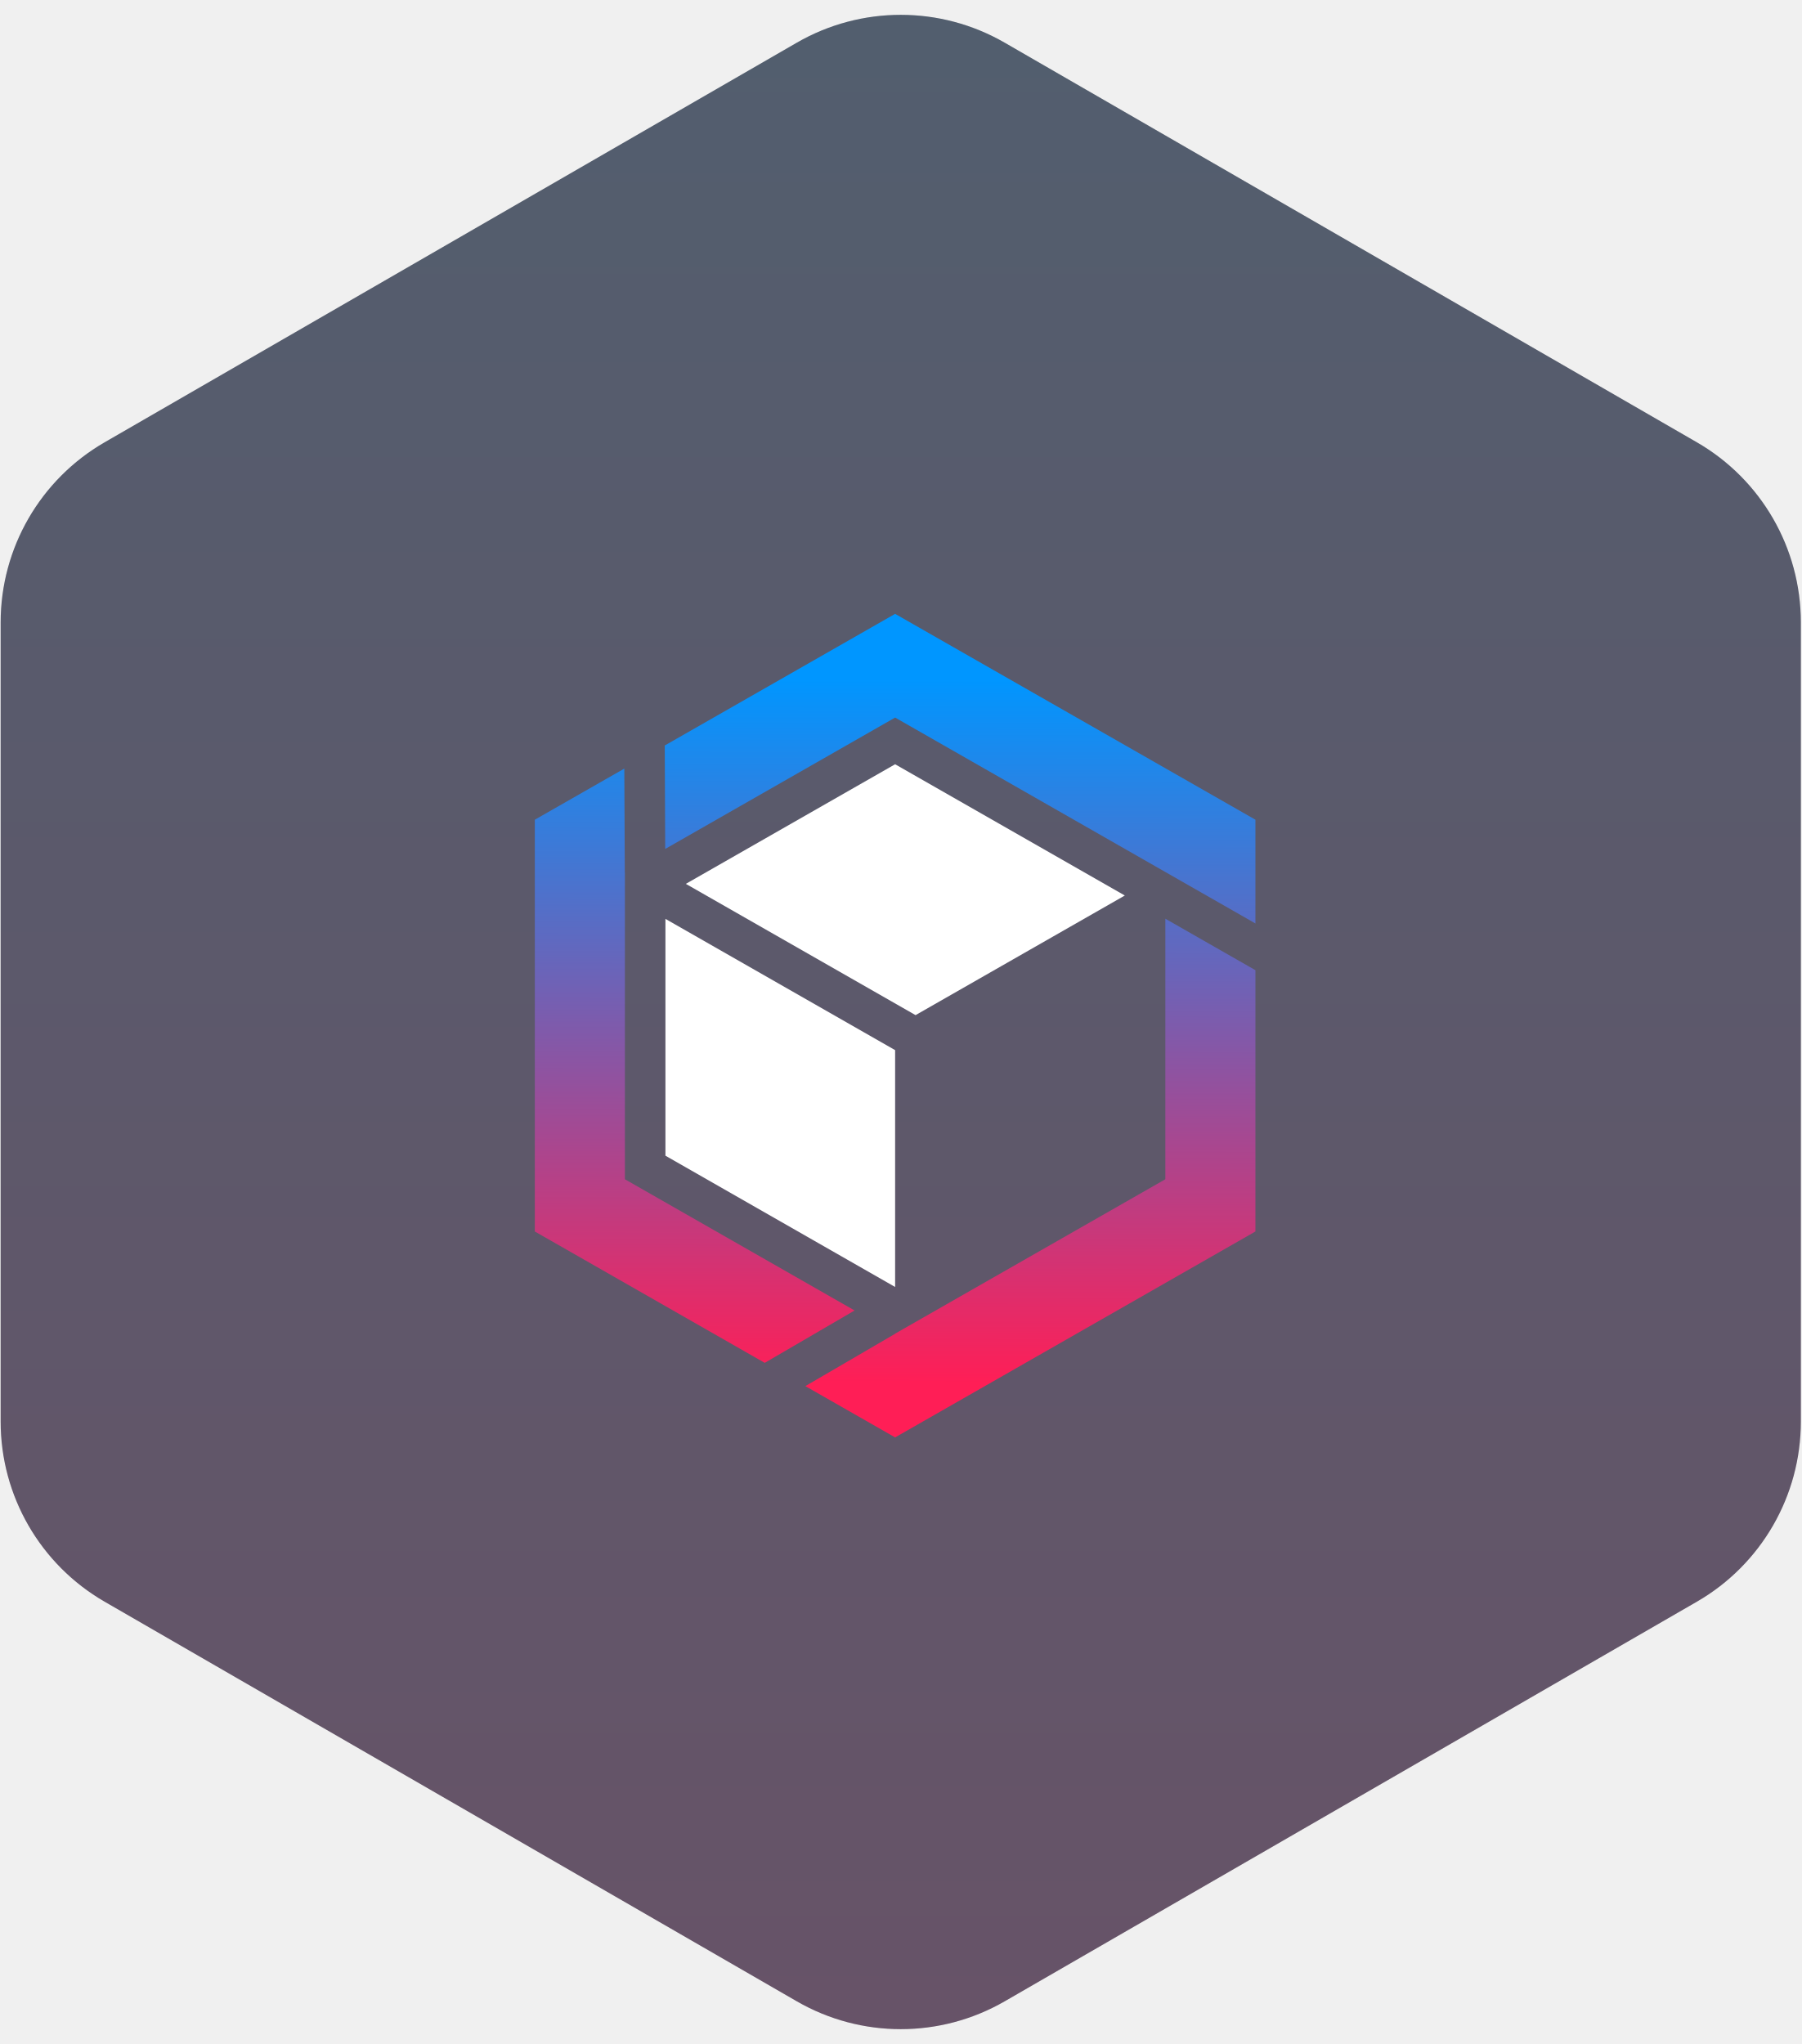
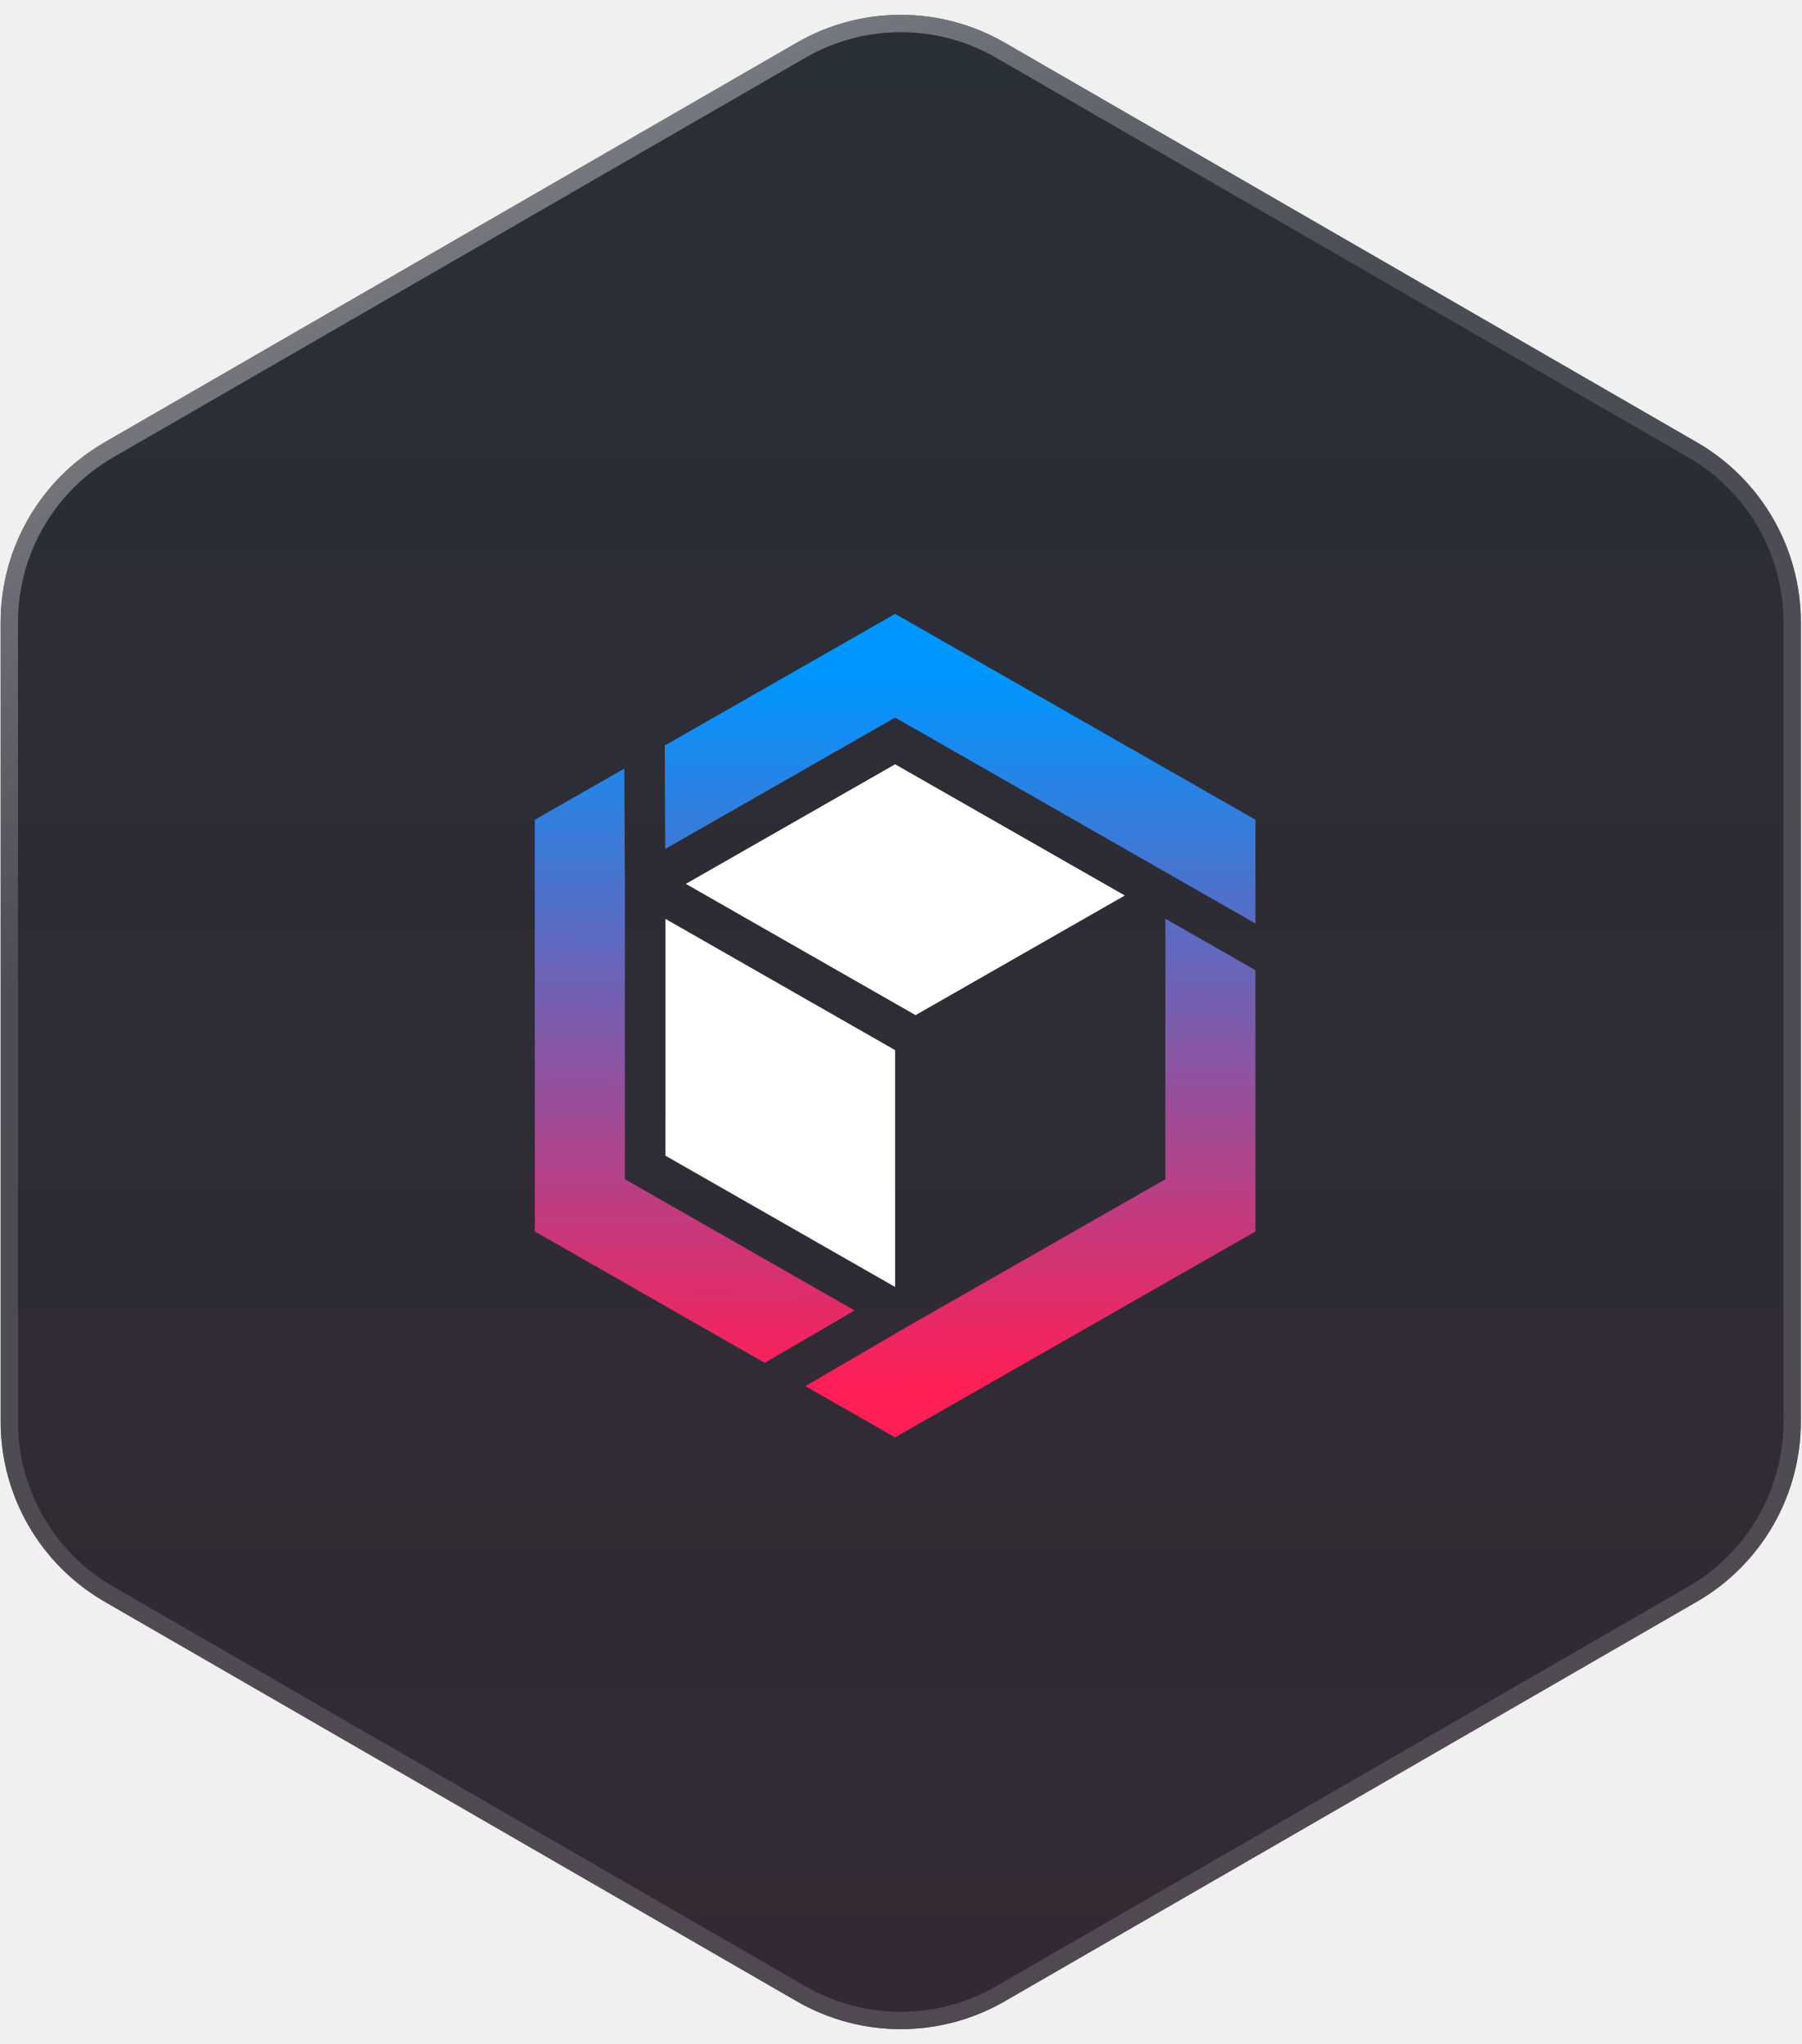
<svg xmlns="http://www.w3.org/2000/svg" width="104" height="118" viewBox="0 0 104 118" fill="none">
  <path d="M46 2.464C49.713 0.321 54.287 0.321 58 2.464L97.962 25.536C101.674 27.68 103.962 31.641 103.962 35.928V82.072C103.962 86.359 101.674 90.32 97.962 92.464L58 115.536C54.287 117.679 49.713 117.679 46 115.536L6.038 92.464C2.326 90.32 0.038 86.359 0.038 82.072V35.928C0.038 31.641 2.326 27.68 6.038 25.536L46 2.464Z" fill="black" fill-opacity="0.64" />
-   <path d="M46 2.464C49.713 0.321 54.287 0.321 58 2.464L97.962 25.536C101.674 27.68 103.962 31.641 103.962 35.928V82.072C103.962 86.359 101.674 90.32 97.962 92.464L58 115.536C54.287 117.679 49.713 117.679 46 115.536L6.038 92.464C2.326 90.32 0.038 86.359 0.038 82.072V35.928C0.038 31.641 2.326 27.68 6.038 25.536L46 2.464Z" fill="url(#paint0_linear_214_3611)" fill-opacity="0.15" />
-   <g clip-path="url(#clip0_214_3611)">
-     <g clip-path="url(#clip1_214_3611)">
-       <path fill-rule="evenodd" clip-rule="evenodd" d="M51.675 35.438L38.376 43.037L38.402 49.01L51.675 41.425L67.275 50.341L72.475 53.312V47.322L51.675 35.438ZM49.335 75.654L36.075 68.078V50.354L36.07 50.351L36.041 44.371L30.875 47.322V55.247V63.172V71.094L44.148 78.678L49.335 75.654ZM67.275 68.078V53.037L72.475 56.009V63.172V71.094L51.675 82.981L46.493 80.02L51.675 76.999V76.991L67.275 68.078Z" fill="url(#paint1_linear_214_3611)" />
+   <path d="M46 2.464C49.713 0.321 54.287 0.321 58 2.464L97.962 25.536C101.674 27.68 103.962 31.641 103.962 35.928V82.072C103.962 86.359 101.674 90.32 97.962 92.464L58 115.536C54.287 117.679 49.713 117.679 46 115.536L6.038 92.464C2.326 90.32 0.038 86.359 0.038 82.072V35.928C0.038 31.641 2.326 27.68 6.038 25.536L46 2.464Z" fill="url(#paint0_linear_926_5684)" fill-opacity="0.15" />
+   <path d="M46 2.464C49.713 0.321 54.287 0.321 58 2.464L97.962 25.536C101.674 27.68 103.962 31.641 103.962 35.928V82.072C103.962 86.359 101.674 90.32 97.962 92.464L58 115.536C54.287 117.679 49.713 117.679 46 115.536L6.038 92.464C2.326 90.32 0.038 86.359 0.038 82.072V35.928C0.038 31.641 2.326 27.68 6.038 25.536L46 2.464Z" fill="black" fill-opacity="0.5" />
+   <path d="M46.25 2.897C49.808 0.843 54.192 0.843 57.75 2.897L97.712 25.969C101.27 28.023 103.462 31.82 103.462 35.928V82.072C103.462 86.18 101.27 89.977 97.712 92.031L57.75 115.103C54.192 117.157 49.808 117.157 46.25 115.103L6.288 92.031C2.73 89.977 0.538 86.18 0.538 82.072V35.928C0.538 31.82 2.73 28.023 6.288 25.969L46.25 2.897Z" stroke="url(#paint1_radial_926_5684)" stroke-opacity="0.15" />
+   <path d="M46.25 2.897C49.808 0.843 54.192 0.843 57.75 2.897L97.712 25.969C101.27 28.023 103.462 31.82 103.462 35.928V82.072C103.462 86.18 101.27 89.977 97.712 92.031L57.75 115.103C54.192 117.157 49.808 117.157 46.25 115.103L6.288 92.031C2.73 89.977 0.538 86.18 0.538 82.072V35.928C0.538 31.82 2.73 28.023 6.288 25.969L46.25 2.897Z" stroke="url(#paint2_linear_926_5684)" stroke-opacity="0.5" />
+   <g clip-path="url(#clip0_926_5684)">
+     <g clip-path="url(#clip1_926_5684)">
+       <path fill-rule="evenodd" clip-rule="evenodd" d="M51.675 35.438L38.376 43.037L38.402 49.01L51.675 41.425L67.275 50.341L72.475 53.312V47.322L51.675 35.438ZM49.335 75.654L36.075 68.078V50.354L36.07 50.351L36.041 44.371L30.875 47.322V55.247V63.172V71.094L44.148 78.678L49.335 75.654ZM67.275 68.078V53.037L72.475 56.009V63.172V71.094L51.675 82.981L46.493 80.02L51.675 76.999V76.991L67.275 68.078Z" fill="url(#paint3_linear_926_5684)" />
      <path d="M38.415 53.047V66.718L51.675 74.297V60.624L38.415 53.047Z" fill="white" />
-       <path d="M51.675 44.121L39.593 51.025L52.855 58.603L64.935 51.698L51.675 44.121Z" fill="white" />
+       <path d="M51.675 44.122L39.593 51.025L52.855 58.604L64.935 51.698L51.675 44.122Z" fill="white" />
    </g>
  </g>
  <defs>
-     <linearGradient id="paint0_linear_214_3611" x1="52" y1="-1" x2="52" y2="119" gradientUnits="userSpaceOnUse">
+     <linearGradient id="paint0_linear_926_5684" x1="52" y1="-1" x2="52" y2="119" gradientUnits="userSpaceOnUse">
      <stop stop-color="#3286F1" />
      <stop offset="1" stop-color="#C43AC4" />
    </linearGradient>
-     <linearGradient id="paint1_linear_214_3611" x1="51.675" y1="39.191" x2="51.596" y2="79.816" gradientUnits="userSpaceOnUse">
+     <radialGradient id="paint1_radial_926_5684" cx="0" cy="0" r="1" gradientUnits="userSpaceOnUse" gradientTransform="translate(52 -1) rotate(90) scale(154.286)">
+       <stop stop-color="white" />
+       <stop offset="1" stop-color="white" />
+     </radialGradient>
+     <linearGradient id="paint2_linear_926_5684" x1="-8" y1="-1" x2="18.25" y2="47.75" gradientUnits="userSpaceOnUse">
+       <stop stop-color="white" />
+       <stop offset="1" stop-color="white" stop-opacity="0" />
+     </linearGradient>
+     <linearGradient id="paint3_linear_926_5684" x1="51.675" y1="39.191" x2="51.596" y2="79.816" gradientUnits="userSpaceOnUse">
      <stop stop-color="#0096FF" />
      <stop offset="1" stop-color="#FF1E56" />
    </linearGradient>
-     <clipPath id="clip0_214_3611">
+     <clipPath id="clip0_926_5684">
      <rect width="52" height="52" fill="white" transform="translate(26 33)" />
    </clipPath>
-     <clipPath id="clip1_214_3611">
+     <clipPath id="clip1_926_5684">
      <rect width="41.6" height="47.544" fill="white" transform="translate(30.875 35.4375)" />
    </clipPath>
  </defs>
</svg>
